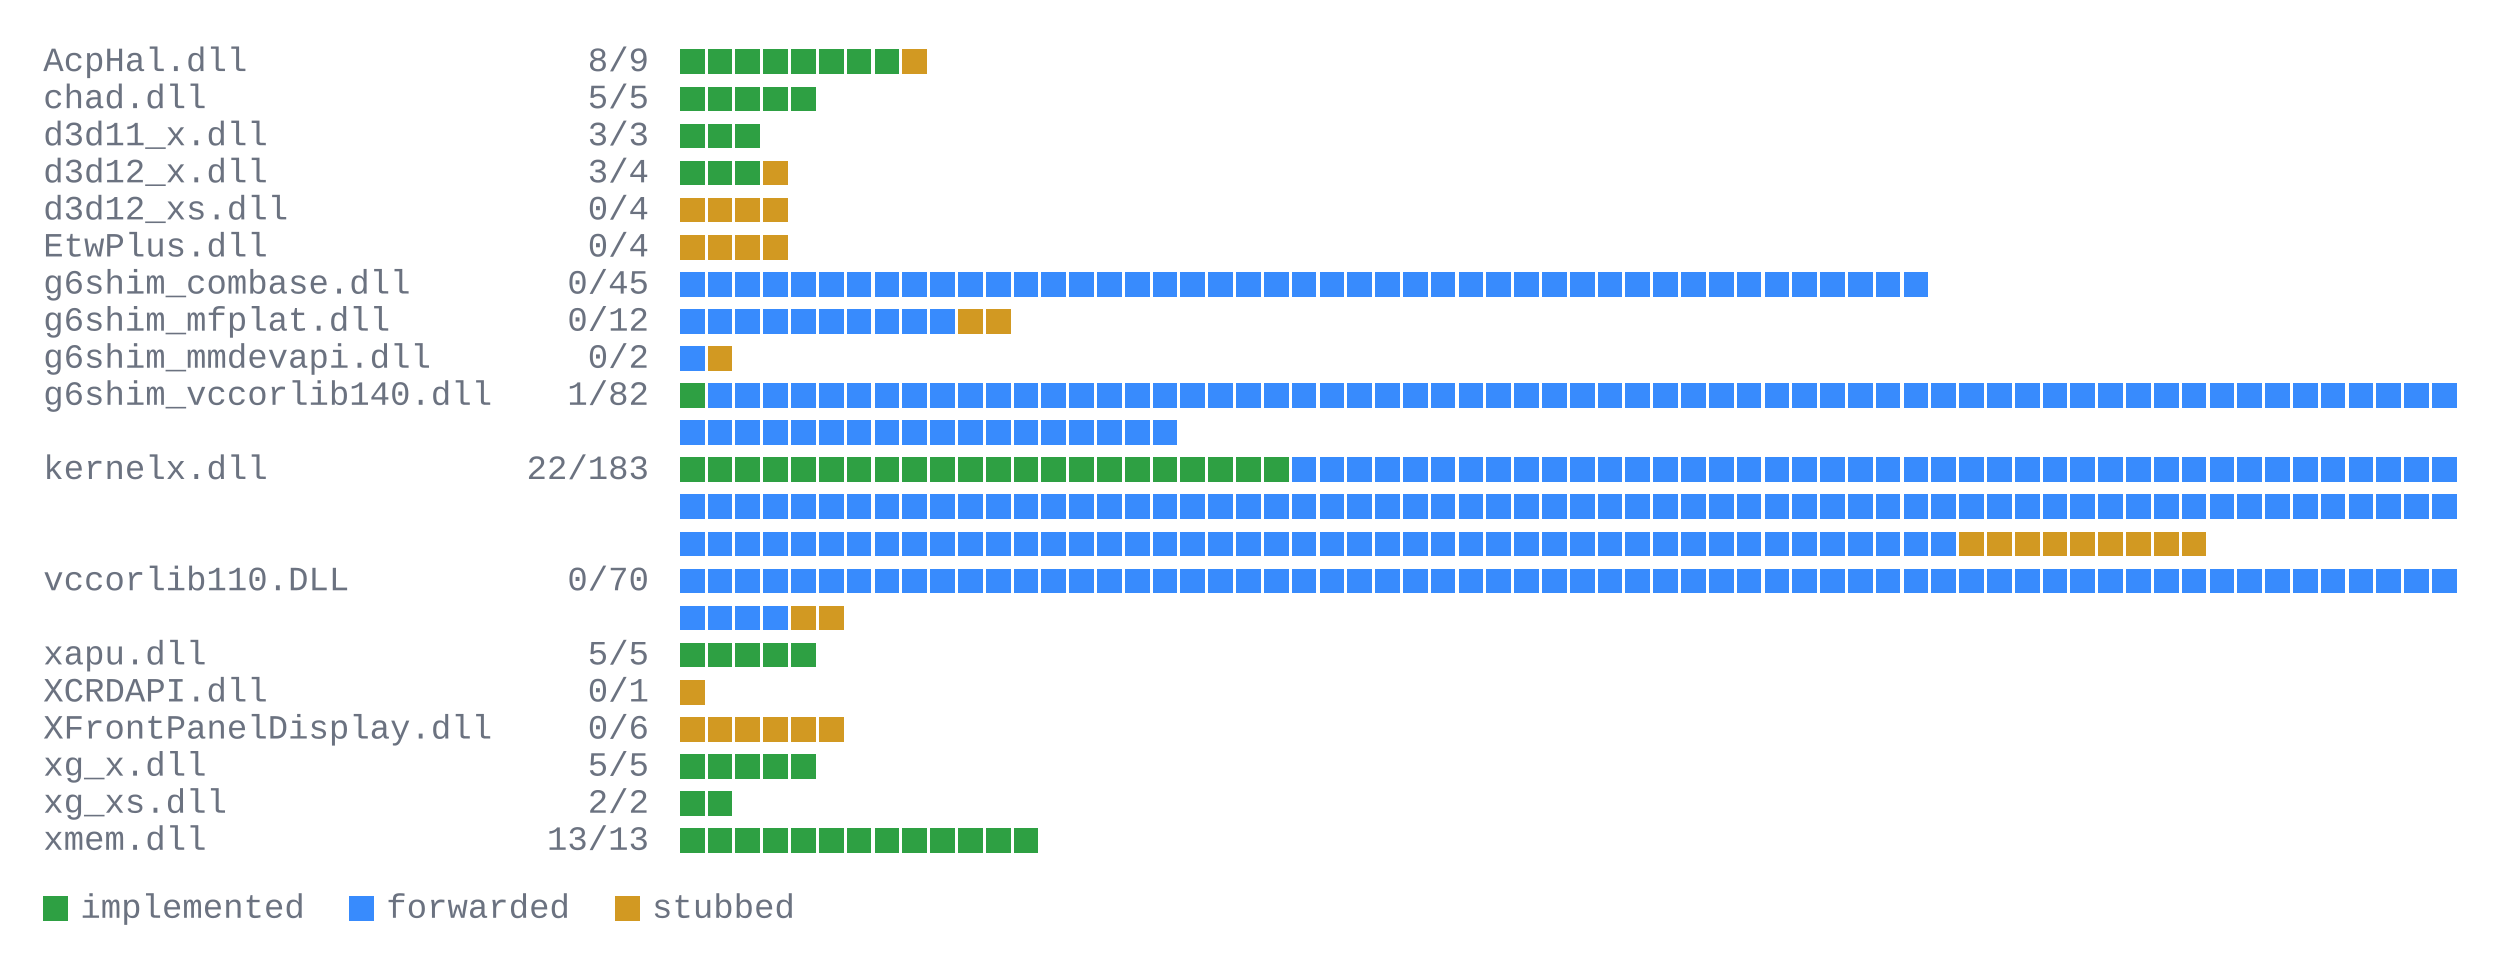
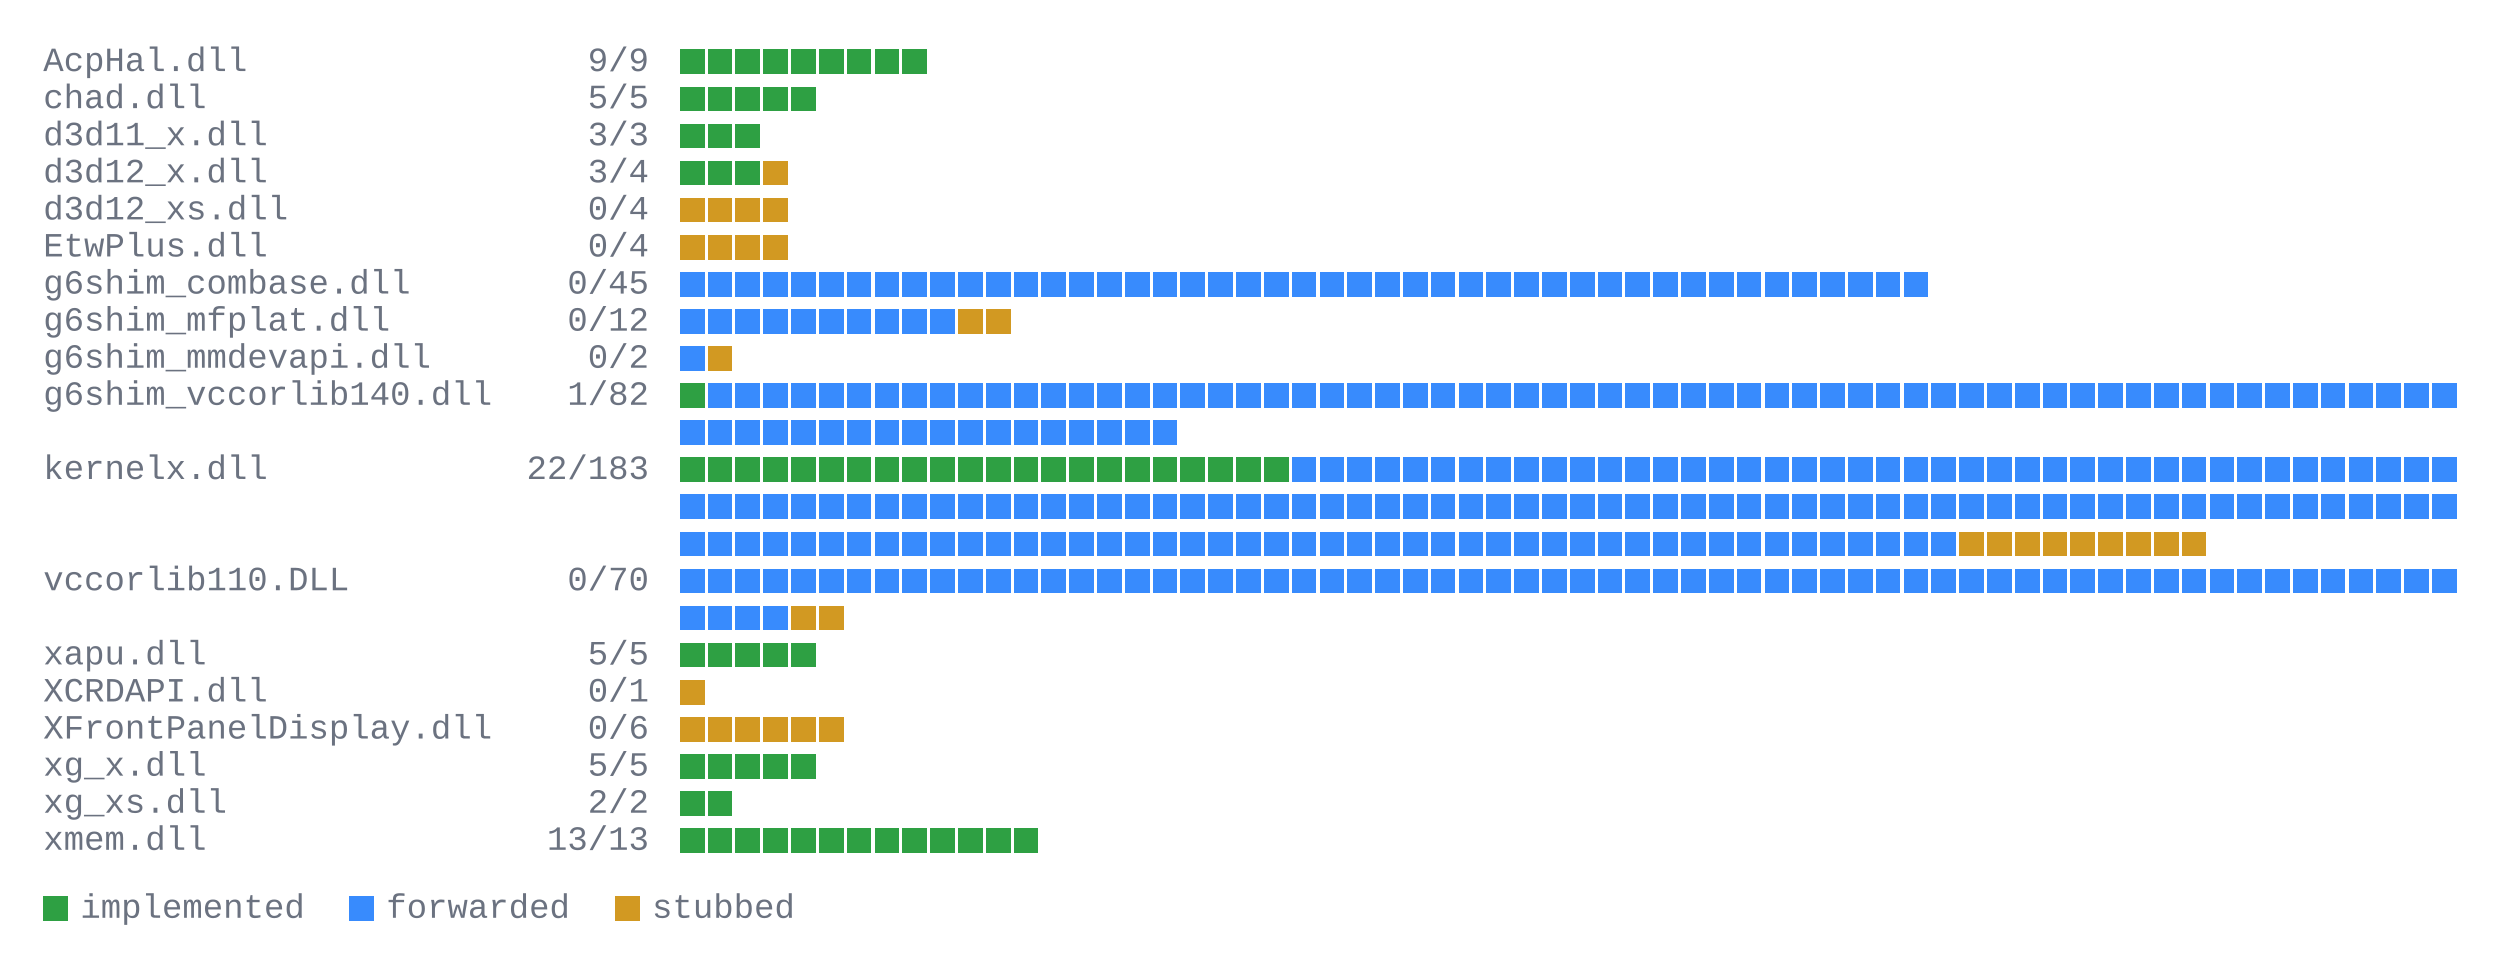
<svg xmlns="http://www.w3.org/2000/svg" width="809" height="314" viewBox="0 0 809 314" role="img">
  <g font-family="ui-monospace, SFMono-Regular, Menlo, Consolas, 'Liberation Mono', monospace" font-size="11" fill="#6b7280">
    <text x="14" y="23">AcpHal.dll</text>
-     <text x="210" y="23" text-anchor="end">8/9</text>
+     <text x="210" y="23" text-anchor="end">9/9</text>
    <g shape-rendering="crispEdges">
      <rect x="220" y="16" width="8" height="8" fill="#2ea043" />
      <rect x="229" y="16" width="8" height="8" fill="#2ea043" />
      <rect x="238" y="16" width="8" height="8" fill="#2ea043" />
      <rect x="247" y="16" width="8" height="8" fill="#2ea043" />
      <rect x="256" y="16" width="8" height="8" fill="#2ea043" />
      <rect x="265" y="16" width="8" height="8" fill="#2ea043" />
      <rect x="274" y="16" width="8" height="8" fill="#2ea043" />
      <rect x="283" y="16" width="8" height="8" fill="#2ea043" />
-       <rect x="292" y="16" width="8" height="8" fill="#d29922" />
+       <rect x="292" y="16" width="8" height="8" fill="#2ea043" />
    </g>
    <text x="14" y="35">chad.dll</text>
    <text x="210" y="35" text-anchor="end">5/5</text>
    <g shape-rendering="crispEdges">
      <rect x="220" y="28" width="8" height="8" fill="#2ea043" />
      <rect x="229" y="28" width="8" height="8" fill="#2ea043" />
      <rect x="238" y="28" width="8" height="8" fill="#2ea043" />
      <rect x="247" y="28" width="8" height="8" fill="#2ea043" />
      <rect x="256" y="28" width="8" height="8" fill="#2ea043" />
    </g>
    <text x="14" y="47">d3d11_x.dll</text>
    <text x="210" y="47" text-anchor="end">3/3</text>
    <g shape-rendering="crispEdges">
      <rect x="220" y="40" width="8" height="8" fill="#2ea043" />
      <rect x="229" y="40" width="8" height="8" fill="#2ea043" />
      <rect x="238" y="40" width="8" height="8" fill="#2ea043" />
    </g>
    <text x="14" y="59">d3d12_x.dll</text>
    <text x="210" y="59" text-anchor="end">3/4</text>
    <g shape-rendering="crispEdges">
      <rect x="220" y="52" width="8" height="8" fill="#2ea043" />
      <rect x="229" y="52" width="8" height="8" fill="#2ea043" />
      <rect x="238" y="52" width="8" height="8" fill="#2ea043" />
      <rect x="247" y="52" width="8" height="8" fill="#d29922" />
    </g>
    <text x="14" y="71">d3d12_xs.dll</text>
    <text x="210" y="71" text-anchor="end">0/4</text>
    <g shape-rendering="crispEdges">
      <rect x="220" y="64" width="8" height="8" fill="#d29922" />
      <rect x="229" y="64" width="8" height="8" fill="#d29922" />
      <rect x="238" y="64" width="8" height="8" fill="#d29922" />
      <rect x="247" y="64" width="8" height="8" fill="#d29922" />
    </g>
    <text x="14" y="83">EtwPlus.dll</text>
    <text x="210" y="83" text-anchor="end">0/4</text>
    <g shape-rendering="crispEdges">
      <rect x="220" y="76" width="8" height="8" fill="#d29922" />
      <rect x="229" y="76" width="8" height="8" fill="#d29922" />
      <rect x="238" y="76" width="8" height="8" fill="#d29922" />
      <rect x="247" y="76" width="8" height="8" fill="#d29922" />
    </g>
    <text x="14" y="95">g6shim_combase.dll</text>
    <text x="210" y="95" text-anchor="end">0/45</text>
    <g shape-rendering="crispEdges">
      <rect x="220" y="88" width="8" height="8" fill="#388bfd" />
      <rect x="229" y="88" width="8" height="8" fill="#388bfd" />
      <rect x="238" y="88" width="8" height="8" fill="#388bfd" />
      <rect x="247" y="88" width="8" height="8" fill="#388bfd" />
      <rect x="256" y="88" width="8" height="8" fill="#388bfd" />
      <rect x="265" y="88" width="8" height="8" fill="#388bfd" />
      <rect x="274" y="88" width="8" height="8" fill="#388bfd" />
      <rect x="283" y="88" width="8" height="8" fill="#388bfd" />
      <rect x="292" y="88" width="8" height="8" fill="#388bfd" />
      <rect x="301" y="88" width="8" height="8" fill="#388bfd" />
      <rect x="310" y="88" width="8" height="8" fill="#388bfd" />
      <rect x="319" y="88" width="8" height="8" fill="#388bfd" />
      <rect x="328" y="88" width="8" height="8" fill="#388bfd" />
      <rect x="337" y="88" width="8" height="8" fill="#388bfd" />
      <rect x="346" y="88" width="8" height="8" fill="#388bfd" />
      <rect x="355" y="88" width="8" height="8" fill="#388bfd" />
      <rect x="364" y="88" width="8" height="8" fill="#388bfd" />
      <rect x="373" y="88" width="8" height="8" fill="#388bfd" />
      <rect x="382" y="88" width="8" height="8" fill="#388bfd" />
      <rect x="391" y="88" width="8" height="8" fill="#388bfd" />
      <rect x="400" y="88" width="8" height="8" fill="#388bfd" />
      <rect x="409" y="88" width="8" height="8" fill="#388bfd" />
      <rect x="418" y="88" width="8" height="8" fill="#388bfd" />
      <rect x="427" y="88" width="8" height="8" fill="#388bfd" />
      <rect x="436" y="88" width="8" height="8" fill="#388bfd" />
      <rect x="445" y="88" width="8" height="8" fill="#388bfd" />
      <rect x="454" y="88" width="8" height="8" fill="#388bfd" />
      <rect x="463" y="88" width="8" height="8" fill="#388bfd" />
      <rect x="472" y="88" width="8" height="8" fill="#388bfd" />
      <rect x="481" y="88" width="8" height="8" fill="#388bfd" />
      <rect x="490" y="88" width="8" height="8" fill="#388bfd" />
      <rect x="499" y="88" width="8" height="8" fill="#388bfd" />
      <rect x="508" y="88" width="8" height="8" fill="#388bfd" />
      <rect x="517" y="88" width="8" height="8" fill="#388bfd" />
      <rect x="526" y="88" width="8" height="8" fill="#388bfd" />
      <rect x="535" y="88" width="8" height="8" fill="#388bfd" />
      <rect x="544" y="88" width="8" height="8" fill="#388bfd" />
      <rect x="553" y="88" width="8" height="8" fill="#388bfd" />
      <rect x="562" y="88" width="8" height="8" fill="#388bfd" />
      <rect x="571" y="88" width="8" height="8" fill="#388bfd" />
      <rect x="580" y="88" width="8" height="8" fill="#388bfd" />
      <rect x="589" y="88" width="8" height="8" fill="#388bfd" />
      <rect x="598" y="88" width="8" height="8" fill="#388bfd" />
      <rect x="607" y="88" width="8" height="8" fill="#388bfd" />
      <rect x="616" y="88" width="8" height="8" fill="#388bfd" />
    </g>
    <text x="14" y="107">g6shim_mfplat.dll</text>
    <text x="210" y="107" text-anchor="end">0/12</text>
    <g shape-rendering="crispEdges">
      <rect x="220" y="100" width="8" height="8" fill="#388bfd" />
      <rect x="229" y="100" width="8" height="8" fill="#388bfd" />
      <rect x="238" y="100" width="8" height="8" fill="#388bfd" />
      <rect x="247" y="100" width="8" height="8" fill="#388bfd" />
      <rect x="256" y="100" width="8" height="8" fill="#388bfd" />
      <rect x="265" y="100" width="8" height="8" fill="#388bfd" />
      <rect x="274" y="100" width="8" height="8" fill="#388bfd" />
      <rect x="283" y="100" width="8" height="8" fill="#388bfd" />
      <rect x="292" y="100" width="8" height="8" fill="#388bfd" />
      <rect x="301" y="100" width="8" height="8" fill="#388bfd" />
      <rect x="310" y="100" width="8" height="8" fill="#d29922" />
      <rect x="319" y="100" width="8" height="8" fill="#d29922" />
    </g>
    <text x="14" y="119">g6shim_mmdevapi.dll</text>
    <text x="210" y="119" text-anchor="end">0/2</text>
    <g shape-rendering="crispEdges">
      <rect x="220" y="112" width="8" height="8" fill="#388bfd" />
      <rect x="229" y="112" width="8" height="8" fill="#d29922" />
    </g>
    <text x="14" y="131">g6shim_vccorlib140.dll</text>
    <text x="210" y="131" text-anchor="end">1/82</text>
    <g shape-rendering="crispEdges">
      <rect x="220" y="124" width="8" height="8" fill="#2ea043" />
      <rect x="229" y="124" width="8" height="8" fill="#388bfd" />
      <rect x="238" y="124" width="8" height="8" fill="#388bfd" />
      <rect x="247" y="124" width="8" height="8" fill="#388bfd" />
      <rect x="256" y="124" width="8" height="8" fill="#388bfd" />
      <rect x="265" y="124" width="8" height="8" fill="#388bfd" />
      <rect x="274" y="124" width="8" height="8" fill="#388bfd" />
      <rect x="283" y="124" width="8" height="8" fill="#388bfd" />
      <rect x="292" y="124" width="8" height="8" fill="#388bfd" />
      <rect x="301" y="124" width="8" height="8" fill="#388bfd" />
      <rect x="310" y="124" width="8" height="8" fill="#388bfd" />
      <rect x="319" y="124" width="8" height="8" fill="#388bfd" />
      <rect x="328" y="124" width="8" height="8" fill="#388bfd" />
      <rect x="337" y="124" width="8" height="8" fill="#388bfd" />
      <rect x="346" y="124" width="8" height="8" fill="#388bfd" />
      <rect x="355" y="124" width="8" height="8" fill="#388bfd" />
      <rect x="364" y="124" width="8" height="8" fill="#388bfd" />
      <rect x="373" y="124" width="8" height="8" fill="#388bfd" />
      <rect x="382" y="124" width="8" height="8" fill="#388bfd" />
      <rect x="391" y="124" width="8" height="8" fill="#388bfd" />
      <rect x="400" y="124" width="8" height="8" fill="#388bfd" />
      <rect x="409" y="124" width="8" height="8" fill="#388bfd" />
      <rect x="418" y="124" width="8" height="8" fill="#388bfd" />
      <rect x="427" y="124" width="8" height="8" fill="#388bfd" />
      <rect x="436" y="124" width="8" height="8" fill="#388bfd" />
      <rect x="445" y="124" width="8" height="8" fill="#388bfd" />
      <rect x="454" y="124" width="8" height="8" fill="#388bfd" />
      <rect x="463" y="124" width="8" height="8" fill="#388bfd" />
      <rect x="472" y="124" width="8" height="8" fill="#388bfd" />
      <rect x="481" y="124" width="8" height="8" fill="#388bfd" />
      <rect x="490" y="124" width="8" height="8" fill="#388bfd" />
      <rect x="499" y="124" width="8" height="8" fill="#388bfd" />
      <rect x="508" y="124" width="8" height="8" fill="#388bfd" />
      <rect x="517" y="124" width="8" height="8" fill="#388bfd" />
      <rect x="526" y="124" width="8" height="8" fill="#388bfd" />
      <rect x="535" y="124" width="8" height="8" fill="#388bfd" />
      <rect x="544" y="124" width="8" height="8" fill="#388bfd" />
      <rect x="553" y="124" width="8" height="8" fill="#388bfd" />
      <rect x="562" y="124" width="8" height="8" fill="#388bfd" />
      <rect x="571" y="124" width="8" height="8" fill="#388bfd" />
      <rect x="580" y="124" width="8" height="8" fill="#388bfd" />
      <rect x="589" y="124" width="8" height="8" fill="#388bfd" />
      <rect x="598" y="124" width="8" height="8" fill="#388bfd" />
      <rect x="607" y="124" width="8" height="8" fill="#388bfd" />
      <rect x="616" y="124" width="8" height="8" fill="#388bfd" />
      <rect x="625" y="124" width="8" height="8" fill="#388bfd" />
      <rect x="634" y="124" width="8" height="8" fill="#388bfd" />
      <rect x="643" y="124" width="8" height="8" fill="#388bfd" />
      <rect x="652" y="124" width="8" height="8" fill="#388bfd" />
      <rect x="661" y="124" width="8" height="8" fill="#388bfd" />
      <rect x="670" y="124" width="8" height="8" fill="#388bfd" />
      <rect x="679" y="124" width="8" height="8" fill="#388bfd" />
      <rect x="688" y="124" width="8" height="8" fill="#388bfd" />
      <rect x="697" y="124" width="8" height="8" fill="#388bfd" />
      <rect x="706" y="124" width="8" height="8" fill="#388bfd" />
      <rect x="715" y="124" width="8" height="8" fill="#388bfd" />
      <rect x="724" y="124" width="8" height="8" fill="#388bfd" />
      <rect x="733" y="124" width="8" height="8" fill="#388bfd" />
      <rect x="742" y="124" width="8" height="8" fill="#388bfd" />
      <rect x="751" y="124" width="8" height="8" fill="#388bfd" />
      <rect x="760" y="124" width="8" height="8" fill="#388bfd" />
      <rect x="769" y="124" width="8" height="8" fill="#388bfd" />
      <rect x="778" y="124" width="8" height="8" fill="#388bfd" />
      <rect x="787" y="124" width="8" height="8" fill="#388bfd" />
      <rect x="220" y="136" width="8" height="8" fill="#388bfd" />
      <rect x="229" y="136" width="8" height="8" fill="#388bfd" />
      <rect x="238" y="136" width="8" height="8" fill="#388bfd" />
      <rect x="247" y="136" width="8" height="8" fill="#388bfd" />
      <rect x="256" y="136" width="8" height="8" fill="#388bfd" />
      <rect x="265" y="136" width="8" height="8" fill="#388bfd" />
      <rect x="274" y="136" width="8" height="8" fill="#388bfd" />
      <rect x="283" y="136" width="8" height="8" fill="#388bfd" />
      <rect x="292" y="136" width="8" height="8" fill="#388bfd" />
      <rect x="301" y="136" width="8" height="8" fill="#388bfd" />
      <rect x="310" y="136" width="8" height="8" fill="#388bfd" />
      <rect x="319" y="136" width="8" height="8" fill="#388bfd" />
      <rect x="328" y="136" width="8" height="8" fill="#388bfd" />
      <rect x="337" y="136" width="8" height="8" fill="#388bfd" />
      <rect x="346" y="136" width="8" height="8" fill="#388bfd" />
      <rect x="355" y="136" width="8" height="8" fill="#388bfd" />
      <rect x="364" y="136" width="8" height="8" fill="#388bfd" />
      <rect x="373" y="136" width="8" height="8" fill="#388bfd" />
    </g>
    <text x="14" y="155">kernelx.dll</text>
    <text x="210" y="155" text-anchor="end">22/183</text>
    <g shape-rendering="crispEdges">
      <rect x="220" y="148" width="8" height="8" fill="#2ea043" />
      <rect x="229" y="148" width="8" height="8" fill="#2ea043" />
      <rect x="238" y="148" width="8" height="8" fill="#2ea043" />
      <rect x="247" y="148" width="8" height="8" fill="#2ea043" />
      <rect x="256" y="148" width="8" height="8" fill="#2ea043" />
      <rect x="265" y="148" width="8" height="8" fill="#2ea043" />
      <rect x="274" y="148" width="8" height="8" fill="#2ea043" />
      <rect x="283" y="148" width="8" height="8" fill="#2ea043" />
      <rect x="292" y="148" width="8" height="8" fill="#2ea043" />
      <rect x="301" y="148" width="8" height="8" fill="#2ea043" />
      <rect x="310" y="148" width="8" height="8" fill="#2ea043" />
      <rect x="319" y="148" width="8" height="8" fill="#2ea043" />
      <rect x="328" y="148" width="8" height="8" fill="#2ea043" />
      <rect x="337" y="148" width="8" height="8" fill="#2ea043" />
      <rect x="346" y="148" width="8" height="8" fill="#2ea043" />
      <rect x="355" y="148" width="8" height="8" fill="#2ea043" />
      <rect x="364" y="148" width="8" height="8" fill="#2ea043" />
      <rect x="373" y="148" width="8" height="8" fill="#2ea043" />
      <rect x="382" y="148" width="8" height="8" fill="#2ea043" />
      <rect x="391" y="148" width="8" height="8" fill="#2ea043" />
      <rect x="400" y="148" width="8" height="8" fill="#2ea043" />
      <rect x="409" y="148" width="8" height="8" fill="#2ea043" />
      <rect x="418" y="148" width="8" height="8" fill="#388bfd" />
      <rect x="427" y="148" width="8" height="8" fill="#388bfd" />
      <rect x="436" y="148" width="8" height="8" fill="#388bfd" />
      <rect x="445" y="148" width="8" height="8" fill="#388bfd" />
      <rect x="454" y="148" width="8" height="8" fill="#388bfd" />
      <rect x="463" y="148" width="8" height="8" fill="#388bfd" />
      <rect x="472" y="148" width="8" height="8" fill="#388bfd" />
      <rect x="481" y="148" width="8" height="8" fill="#388bfd" />
      <rect x="490" y="148" width="8" height="8" fill="#388bfd" />
      <rect x="499" y="148" width="8" height="8" fill="#388bfd" />
      <rect x="508" y="148" width="8" height="8" fill="#388bfd" />
      <rect x="517" y="148" width="8" height="8" fill="#388bfd" />
      <rect x="526" y="148" width="8" height="8" fill="#388bfd" />
      <rect x="535" y="148" width="8" height="8" fill="#388bfd" />
      <rect x="544" y="148" width="8" height="8" fill="#388bfd" />
      <rect x="553" y="148" width="8" height="8" fill="#388bfd" />
      <rect x="562" y="148" width="8" height="8" fill="#388bfd" />
      <rect x="571" y="148" width="8" height="8" fill="#388bfd" />
      <rect x="580" y="148" width="8" height="8" fill="#388bfd" />
      <rect x="589" y="148" width="8" height="8" fill="#388bfd" />
      <rect x="598" y="148" width="8" height="8" fill="#388bfd" />
      <rect x="607" y="148" width="8" height="8" fill="#388bfd" />
      <rect x="616" y="148" width="8" height="8" fill="#388bfd" />
      <rect x="625" y="148" width="8" height="8" fill="#388bfd" />
      <rect x="634" y="148" width="8" height="8" fill="#388bfd" />
      <rect x="643" y="148" width="8" height="8" fill="#388bfd" />
      <rect x="652" y="148" width="8" height="8" fill="#388bfd" />
      <rect x="661" y="148" width="8" height="8" fill="#388bfd" />
      <rect x="670" y="148" width="8" height="8" fill="#388bfd" />
      <rect x="679" y="148" width="8" height="8" fill="#388bfd" />
      <rect x="688" y="148" width="8" height="8" fill="#388bfd" />
      <rect x="697" y="148" width="8" height="8" fill="#388bfd" />
      <rect x="706" y="148" width="8" height="8" fill="#388bfd" />
      <rect x="715" y="148" width="8" height="8" fill="#388bfd" />
      <rect x="724" y="148" width="8" height="8" fill="#388bfd" />
      <rect x="733" y="148" width="8" height="8" fill="#388bfd" />
      <rect x="742" y="148" width="8" height="8" fill="#388bfd" />
      <rect x="751" y="148" width="8" height="8" fill="#388bfd" />
      <rect x="760" y="148" width="8" height="8" fill="#388bfd" />
      <rect x="769" y="148" width="8" height="8" fill="#388bfd" />
      <rect x="778" y="148" width="8" height="8" fill="#388bfd" />
      <rect x="787" y="148" width="8" height="8" fill="#388bfd" />
      <rect x="220" y="160" width="8" height="8" fill="#388bfd" />
      <rect x="229" y="160" width="8" height="8" fill="#388bfd" />
      <rect x="238" y="160" width="8" height="8" fill="#388bfd" />
      <rect x="247" y="160" width="8" height="8" fill="#388bfd" />
      <rect x="256" y="160" width="8" height="8" fill="#388bfd" />
      <rect x="265" y="160" width="8" height="8" fill="#388bfd" />
      <rect x="274" y="160" width="8" height="8" fill="#388bfd" />
      <rect x="283" y="160" width="8" height="8" fill="#388bfd" />
      <rect x="292" y="160" width="8" height="8" fill="#388bfd" />
      <rect x="301" y="160" width="8" height="8" fill="#388bfd" />
      <rect x="310" y="160" width="8" height="8" fill="#388bfd" />
      <rect x="319" y="160" width="8" height="8" fill="#388bfd" />
      <rect x="328" y="160" width="8" height="8" fill="#388bfd" />
      <rect x="337" y="160" width="8" height="8" fill="#388bfd" />
      <rect x="346" y="160" width="8" height="8" fill="#388bfd" />
      <rect x="355" y="160" width="8" height="8" fill="#388bfd" />
      <rect x="364" y="160" width="8" height="8" fill="#388bfd" />
      <rect x="373" y="160" width="8" height="8" fill="#388bfd" />
      <rect x="382" y="160" width="8" height="8" fill="#388bfd" />
      <rect x="391" y="160" width="8" height="8" fill="#388bfd" />
      <rect x="400" y="160" width="8" height="8" fill="#388bfd" />
      <rect x="409" y="160" width="8" height="8" fill="#388bfd" />
      <rect x="418" y="160" width="8" height="8" fill="#388bfd" />
      <rect x="427" y="160" width="8" height="8" fill="#388bfd" />
      <rect x="436" y="160" width="8" height="8" fill="#388bfd" />
      <rect x="445" y="160" width="8" height="8" fill="#388bfd" />
      <rect x="454" y="160" width="8" height="8" fill="#388bfd" />
      <rect x="463" y="160" width="8" height="8" fill="#388bfd" />
      <rect x="472" y="160" width="8" height="8" fill="#388bfd" />
      <rect x="481" y="160" width="8" height="8" fill="#388bfd" />
      <rect x="490" y="160" width="8" height="8" fill="#388bfd" />
      <rect x="499" y="160" width="8" height="8" fill="#388bfd" />
      <rect x="508" y="160" width="8" height="8" fill="#388bfd" />
      <rect x="517" y="160" width="8" height="8" fill="#388bfd" />
      <rect x="526" y="160" width="8" height="8" fill="#388bfd" />
      <rect x="535" y="160" width="8" height="8" fill="#388bfd" />
      <rect x="544" y="160" width="8" height="8" fill="#388bfd" />
      <rect x="553" y="160" width="8" height="8" fill="#388bfd" />
      <rect x="562" y="160" width="8" height="8" fill="#388bfd" />
      <rect x="571" y="160" width="8" height="8" fill="#388bfd" />
      <rect x="580" y="160" width="8" height="8" fill="#388bfd" />
      <rect x="589" y="160" width="8" height="8" fill="#388bfd" />
      <rect x="598" y="160" width="8" height="8" fill="#388bfd" />
      <rect x="607" y="160" width="8" height="8" fill="#388bfd" />
      <rect x="616" y="160" width="8" height="8" fill="#388bfd" />
      <rect x="625" y="160" width="8" height="8" fill="#388bfd" />
      <rect x="634" y="160" width="8" height="8" fill="#388bfd" />
      <rect x="643" y="160" width="8" height="8" fill="#388bfd" />
      <rect x="652" y="160" width="8" height="8" fill="#388bfd" />
      <rect x="661" y="160" width="8" height="8" fill="#388bfd" />
      <rect x="670" y="160" width="8" height="8" fill="#388bfd" />
      <rect x="679" y="160" width="8" height="8" fill="#388bfd" />
      <rect x="688" y="160" width="8" height="8" fill="#388bfd" />
      <rect x="697" y="160" width="8" height="8" fill="#388bfd" />
      <rect x="706" y="160" width="8" height="8" fill="#388bfd" />
      <rect x="715" y="160" width="8" height="8" fill="#388bfd" />
      <rect x="724" y="160" width="8" height="8" fill="#388bfd" />
      <rect x="733" y="160" width="8" height="8" fill="#388bfd" />
      <rect x="742" y="160" width="8" height="8" fill="#388bfd" />
      <rect x="751" y="160" width="8" height="8" fill="#388bfd" />
      <rect x="760" y="160" width="8" height="8" fill="#388bfd" />
      <rect x="769" y="160" width="8" height="8" fill="#388bfd" />
      <rect x="778" y="160" width="8" height="8" fill="#388bfd" />
      <rect x="787" y="160" width="8" height="8" fill="#388bfd" />
      <rect x="220" y="172" width="8" height="8" fill="#388bfd" />
      <rect x="229" y="172" width="8" height="8" fill="#388bfd" />
      <rect x="238" y="172" width="8" height="8" fill="#388bfd" />
      <rect x="247" y="172" width="8" height="8" fill="#388bfd" />
      <rect x="256" y="172" width="8" height="8" fill="#388bfd" />
      <rect x="265" y="172" width="8" height="8" fill="#388bfd" />
      <rect x="274" y="172" width="8" height="8" fill="#388bfd" />
      <rect x="283" y="172" width="8" height="8" fill="#388bfd" />
      <rect x="292" y="172" width="8" height="8" fill="#388bfd" />
      <rect x="301" y="172" width="8" height="8" fill="#388bfd" />
      <rect x="310" y="172" width="8" height="8" fill="#388bfd" />
      <rect x="319" y="172" width="8" height="8" fill="#388bfd" />
      <rect x="328" y="172" width="8" height="8" fill="#388bfd" />
      <rect x="337" y="172" width="8" height="8" fill="#388bfd" />
      <rect x="346" y="172" width="8" height="8" fill="#388bfd" />
      <rect x="355" y="172" width="8" height="8" fill="#388bfd" />
      <rect x="364" y="172" width="8" height="8" fill="#388bfd" />
      <rect x="373" y="172" width="8" height="8" fill="#388bfd" />
      <rect x="382" y="172" width="8" height="8" fill="#388bfd" />
      <rect x="391" y="172" width="8" height="8" fill="#388bfd" />
      <rect x="400" y="172" width="8" height="8" fill="#388bfd" />
      <rect x="409" y="172" width="8" height="8" fill="#388bfd" />
      <rect x="418" y="172" width="8" height="8" fill="#388bfd" />
      <rect x="427" y="172" width="8" height="8" fill="#388bfd" />
      <rect x="436" y="172" width="8" height="8" fill="#388bfd" />
      <rect x="445" y="172" width="8" height="8" fill="#388bfd" />
      <rect x="454" y="172" width="8" height="8" fill="#388bfd" />
      <rect x="463" y="172" width="8" height="8" fill="#388bfd" />
      <rect x="472" y="172" width="8" height="8" fill="#388bfd" />
      <rect x="481" y="172" width="8" height="8" fill="#388bfd" />
      <rect x="490" y="172" width="8" height="8" fill="#388bfd" />
      <rect x="499" y="172" width="8" height="8" fill="#388bfd" />
      <rect x="508" y="172" width="8" height="8" fill="#388bfd" />
      <rect x="517" y="172" width="8" height="8" fill="#388bfd" />
      <rect x="526" y="172" width="8" height="8" fill="#388bfd" />
      <rect x="535" y="172" width="8" height="8" fill="#388bfd" />
      <rect x="544" y="172" width="8" height="8" fill="#388bfd" />
      <rect x="553" y="172" width="8" height="8" fill="#388bfd" />
      <rect x="562" y="172" width="8" height="8" fill="#388bfd" />
      <rect x="571" y="172" width="8" height="8" fill="#388bfd" />
      <rect x="580" y="172" width="8" height="8" fill="#388bfd" />
      <rect x="589" y="172" width="8" height="8" fill="#388bfd" />
      <rect x="598" y="172" width="8" height="8" fill="#388bfd" />
      <rect x="607" y="172" width="8" height="8" fill="#388bfd" />
      <rect x="616" y="172" width="8" height="8" fill="#388bfd" />
      <rect x="625" y="172" width="8" height="8" fill="#388bfd" />
      <rect x="634" y="172" width="8" height="8" fill="#d29922" />
      <rect x="643" y="172" width="8" height="8" fill="#d29922" />
      <rect x="652" y="172" width="8" height="8" fill="#d29922" />
      <rect x="661" y="172" width="8" height="8" fill="#d29922" />
      <rect x="670" y="172" width="8" height="8" fill="#d29922" />
      <rect x="679" y="172" width="8" height="8" fill="#d29922" />
      <rect x="688" y="172" width="8" height="8" fill="#d29922" />
      <rect x="697" y="172" width="8" height="8" fill="#d29922" />
      <rect x="706" y="172" width="8" height="8" fill="#d29922" />
    </g>
    <text x="14" y="191">vccorlib110.DLL</text>
    <text x="210" y="191" text-anchor="end">0/70</text>
    <g shape-rendering="crispEdges">
      <rect x="220" y="184" width="8" height="8" fill="#388bfd" />
      <rect x="229" y="184" width="8" height="8" fill="#388bfd" />
      <rect x="238" y="184" width="8" height="8" fill="#388bfd" />
      <rect x="247" y="184" width="8" height="8" fill="#388bfd" />
      <rect x="256" y="184" width="8" height="8" fill="#388bfd" />
      <rect x="265" y="184" width="8" height="8" fill="#388bfd" />
      <rect x="274" y="184" width="8" height="8" fill="#388bfd" />
      <rect x="283" y="184" width="8" height="8" fill="#388bfd" />
      <rect x="292" y="184" width="8" height="8" fill="#388bfd" />
      <rect x="301" y="184" width="8" height="8" fill="#388bfd" />
      <rect x="310" y="184" width="8" height="8" fill="#388bfd" />
      <rect x="319" y="184" width="8" height="8" fill="#388bfd" />
      <rect x="328" y="184" width="8" height="8" fill="#388bfd" />
      <rect x="337" y="184" width="8" height="8" fill="#388bfd" />
      <rect x="346" y="184" width="8" height="8" fill="#388bfd" />
      <rect x="355" y="184" width="8" height="8" fill="#388bfd" />
      <rect x="364" y="184" width="8" height="8" fill="#388bfd" />
      <rect x="373" y="184" width="8" height="8" fill="#388bfd" />
      <rect x="382" y="184" width="8" height="8" fill="#388bfd" />
      <rect x="391" y="184" width="8" height="8" fill="#388bfd" />
      <rect x="400" y="184" width="8" height="8" fill="#388bfd" />
      <rect x="409" y="184" width="8" height="8" fill="#388bfd" />
      <rect x="418" y="184" width="8" height="8" fill="#388bfd" />
      <rect x="427" y="184" width="8" height="8" fill="#388bfd" />
      <rect x="436" y="184" width="8" height="8" fill="#388bfd" />
      <rect x="445" y="184" width="8" height="8" fill="#388bfd" />
      <rect x="454" y="184" width="8" height="8" fill="#388bfd" />
      <rect x="463" y="184" width="8" height="8" fill="#388bfd" />
      <rect x="472" y="184" width="8" height="8" fill="#388bfd" />
      <rect x="481" y="184" width="8" height="8" fill="#388bfd" />
      <rect x="490" y="184" width="8" height="8" fill="#388bfd" />
      <rect x="499" y="184" width="8" height="8" fill="#388bfd" />
      <rect x="508" y="184" width="8" height="8" fill="#388bfd" />
      <rect x="517" y="184" width="8" height="8" fill="#388bfd" />
      <rect x="526" y="184" width="8" height="8" fill="#388bfd" />
      <rect x="535" y="184" width="8" height="8" fill="#388bfd" />
      <rect x="544" y="184" width="8" height="8" fill="#388bfd" />
      <rect x="553" y="184" width="8" height="8" fill="#388bfd" />
      <rect x="562" y="184" width="8" height="8" fill="#388bfd" />
      <rect x="571" y="184" width="8" height="8" fill="#388bfd" />
      <rect x="580" y="184" width="8" height="8" fill="#388bfd" />
      <rect x="589" y="184" width="8" height="8" fill="#388bfd" />
      <rect x="598" y="184" width="8" height="8" fill="#388bfd" />
      <rect x="607" y="184" width="8" height="8" fill="#388bfd" />
      <rect x="616" y="184" width="8" height="8" fill="#388bfd" />
      <rect x="625" y="184" width="8" height="8" fill="#388bfd" />
      <rect x="634" y="184" width="8" height="8" fill="#388bfd" />
      <rect x="643" y="184" width="8" height="8" fill="#388bfd" />
      <rect x="652" y="184" width="8" height="8" fill="#388bfd" />
      <rect x="661" y="184" width="8" height="8" fill="#388bfd" />
      <rect x="670" y="184" width="8" height="8" fill="#388bfd" />
      <rect x="679" y="184" width="8" height="8" fill="#388bfd" />
      <rect x="688" y="184" width="8" height="8" fill="#388bfd" />
      <rect x="697" y="184" width="8" height="8" fill="#388bfd" />
      <rect x="706" y="184" width="8" height="8" fill="#388bfd" />
      <rect x="715" y="184" width="8" height="8" fill="#388bfd" />
      <rect x="724" y="184" width="8" height="8" fill="#388bfd" />
      <rect x="733" y="184" width="8" height="8" fill="#388bfd" />
      <rect x="742" y="184" width="8" height="8" fill="#388bfd" />
      <rect x="751" y="184" width="8" height="8" fill="#388bfd" />
      <rect x="760" y="184" width="8" height="8" fill="#388bfd" />
      <rect x="769" y="184" width="8" height="8" fill="#388bfd" />
      <rect x="778" y="184" width="8" height="8" fill="#388bfd" />
      <rect x="787" y="184" width="8" height="8" fill="#388bfd" />
      <rect x="220" y="196" width="8" height="8" fill="#388bfd" />
      <rect x="229" y="196" width="8" height="8" fill="#388bfd" />
      <rect x="238" y="196" width="8" height="8" fill="#388bfd" />
      <rect x="247" y="196" width="8" height="8" fill="#388bfd" />
      <rect x="256" y="196" width="8" height="8" fill="#d29922" />
      <rect x="265" y="196" width="8" height="8" fill="#d29922" />
    </g>
    <text x="14" y="215">xapu.dll</text>
    <text x="210" y="215" text-anchor="end">5/5</text>
    <g shape-rendering="crispEdges">
      <rect x="220" y="208" width="8" height="8" fill="#2ea043" />
      <rect x="229" y="208" width="8" height="8" fill="#2ea043" />
      <rect x="238" y="208" width="8" height="8" fill="#2ea043" />
      <rect x="247" y="208" width="8" height="8" fill="#2ea043" />
      <rect x="256" y="208" width="8" height="8" fill="#2ea043" />
    </g>
    <text x="14" y="227">XCRDAPI.dll</text>
    <text x="210" y="227" text-anchor="end">0/1</text>
    <g shape-rendering="crispEdges">
      <rect x="220" y="220" width="8" height="8" fill="#d29922" />
    </g>
    <text x="14" y="239">XFrontPanelDisplay.dll</text>
    <text x="210" y="239" text-anchor="end">0/6</text>
    <g shape-rendering="crispEdges">
      <rect x="220" y="232" width="8" height="8" fill="#d29922" />
      <rect x="229" y="232" width="8" height="8" fill="#d29922" />
      <rect x="238" y="232" width="8" height="8" fill="#d29922" />
      <rect x="247" y="232" width="8" height="8" fill="#d29922" />
      <rect x="256" y="232" width="8" height="8" fill="#d29922" />
      <rect x="265" y="232" width="8" height="8" fill="#d29922" />
    </g>
    <text x="14" y="251">xg_x.dll</text>
    <text x="210" y="251" text-anchor="end">5/5</text>
    <g shape-rendering="crispEdges">
      <rect x="220" y="244" width="8" height="8" fill="#2ea043" />
      <rect x="229" y="244" width="8" height="8" fill="#2ea043" />
      <rect x="238" y="244" width="8" height="8" fill="#2ea043" />
      <rect x="247" y="244" width="8" height="8" fill="#2ea043" />
      <rect x="256" y="244" width="8" height="8" fill="#2ea043" />
    </g>
    <text x="14" y="263">xg_xs.dll</text>
    <text x="210" y="263" text-anchor="end">2/2</text>
    <g shape-rendering="crispEdges">
      <rect x="220" y="256" width="8" height="8" fill="#2ea043" />
      <rect x="229" y="256" width="8" height="8" fill="#2ea043" />
    </g>
    <text x="14" y="275">xmem.dll</text>
    <text x="210" y="275" text-anchor="end">13/13</text>
    <g shape-rendering="crispEdges">
      <rect x="220" y="268" width="8" height="8" fill="#2ea043" />
      <rect x="229" y="268" width="8" height="8" fill="#2ea043" />
      <rect x="238" y="268" width="8" height="8" fill="#2ea043" />
      <rect x="247" y="268" width="8" height="8" fill="#2ea043" />
      <rect x="256" y="268" width="8" height="8" fill="#2ea043" />
      <rect x="265" y="268" width="8" height="8" fill="#2ea043" />
      <rect x="274" y="268" width="8" height="8" fill="#2ea043" />
      <rect x="283" y="268" width="8" height="8" fill="#2ea043" />
      <rect x="292" y="268" width="8" height="8" fill="#2ea043" />
      <rect x="301" y="268" width="8" height="8" fill="#2ea043" />
      <rect x="310" y="268" width="8" height="8" fill="#2ea043" />
      <rect x="319" y="268" width="8" height="8" fill="#2ea043" />
      <rect x="328" y="268" width="8" height="8" fill="#2ea043" />
    </g>
    <g shape-rendering="crispEdges">
      <rect x="14" y="290" width="8" height="8" fill="#2ea043" />
      <text x="26" y="297">implemented</text>
      <rect x="113" y="290" width="8" height="8" fill="#388bfd" />
      <text x="125" y="297">forwarded</text>
      <rect x="199" y="290" width="8" height="8" fill="#d29922" />
      <text x="211" y="297">stubbed</text>
    </g>
  </g>
</svg>
